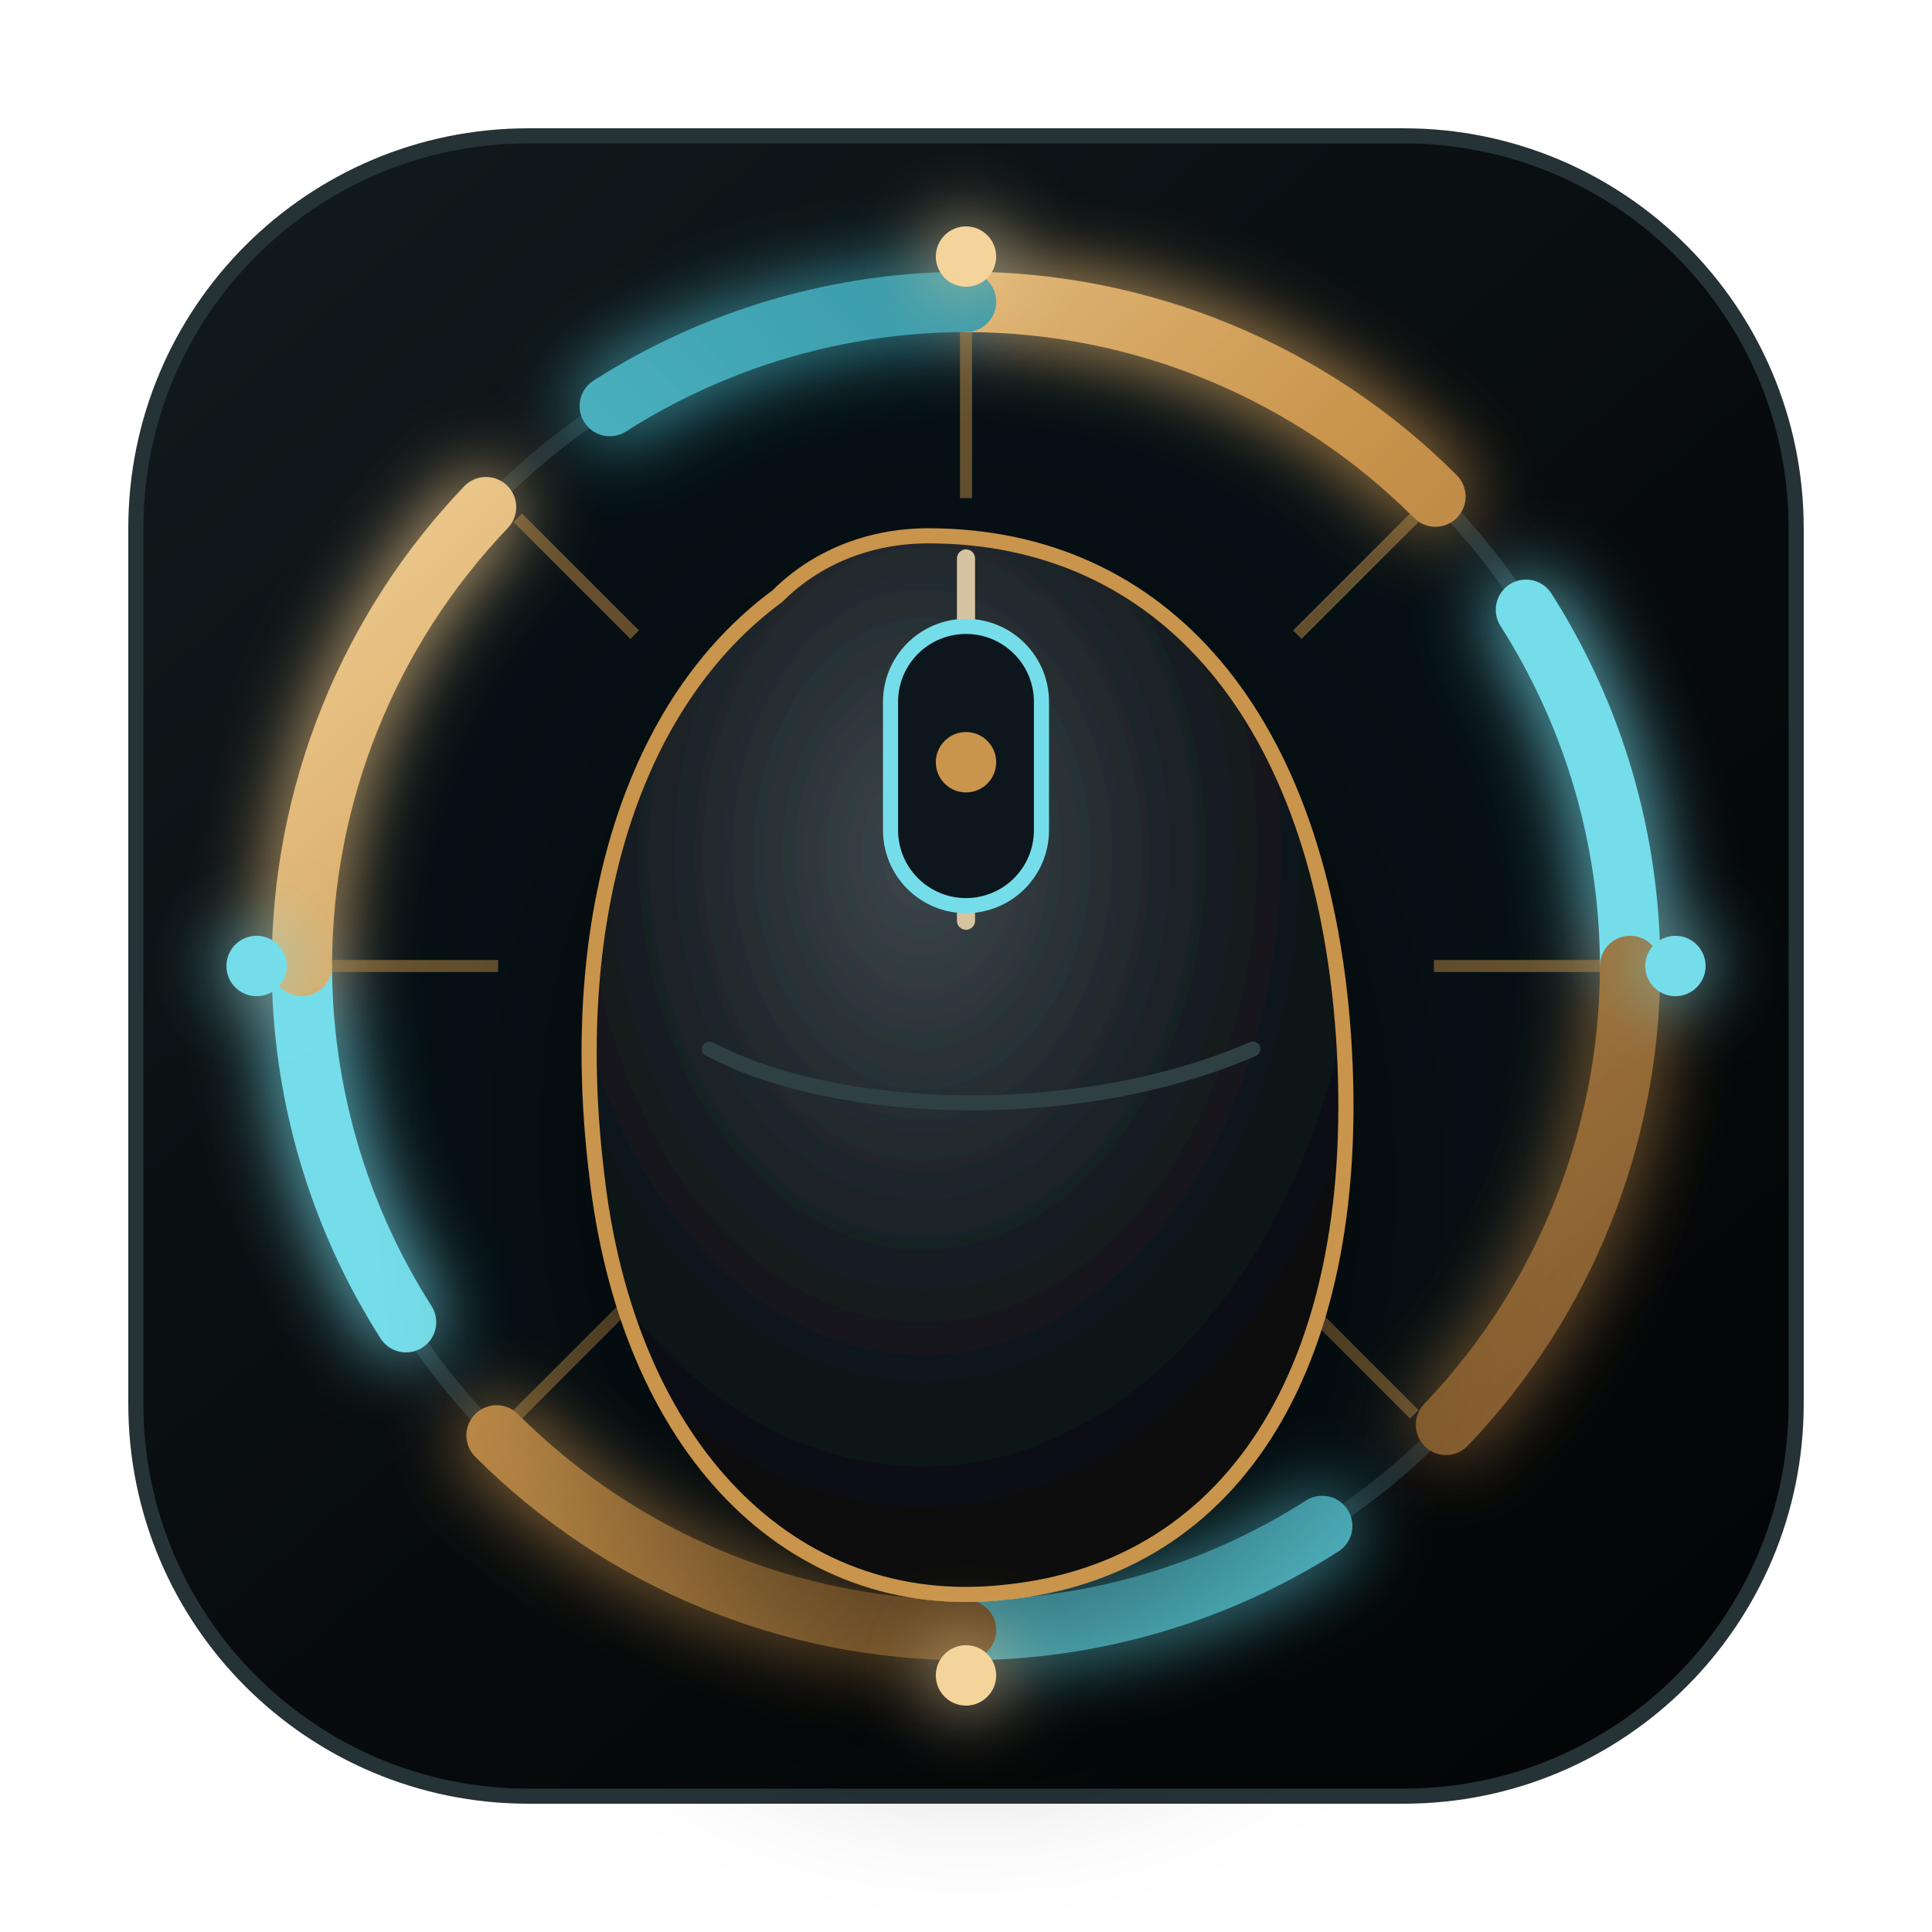
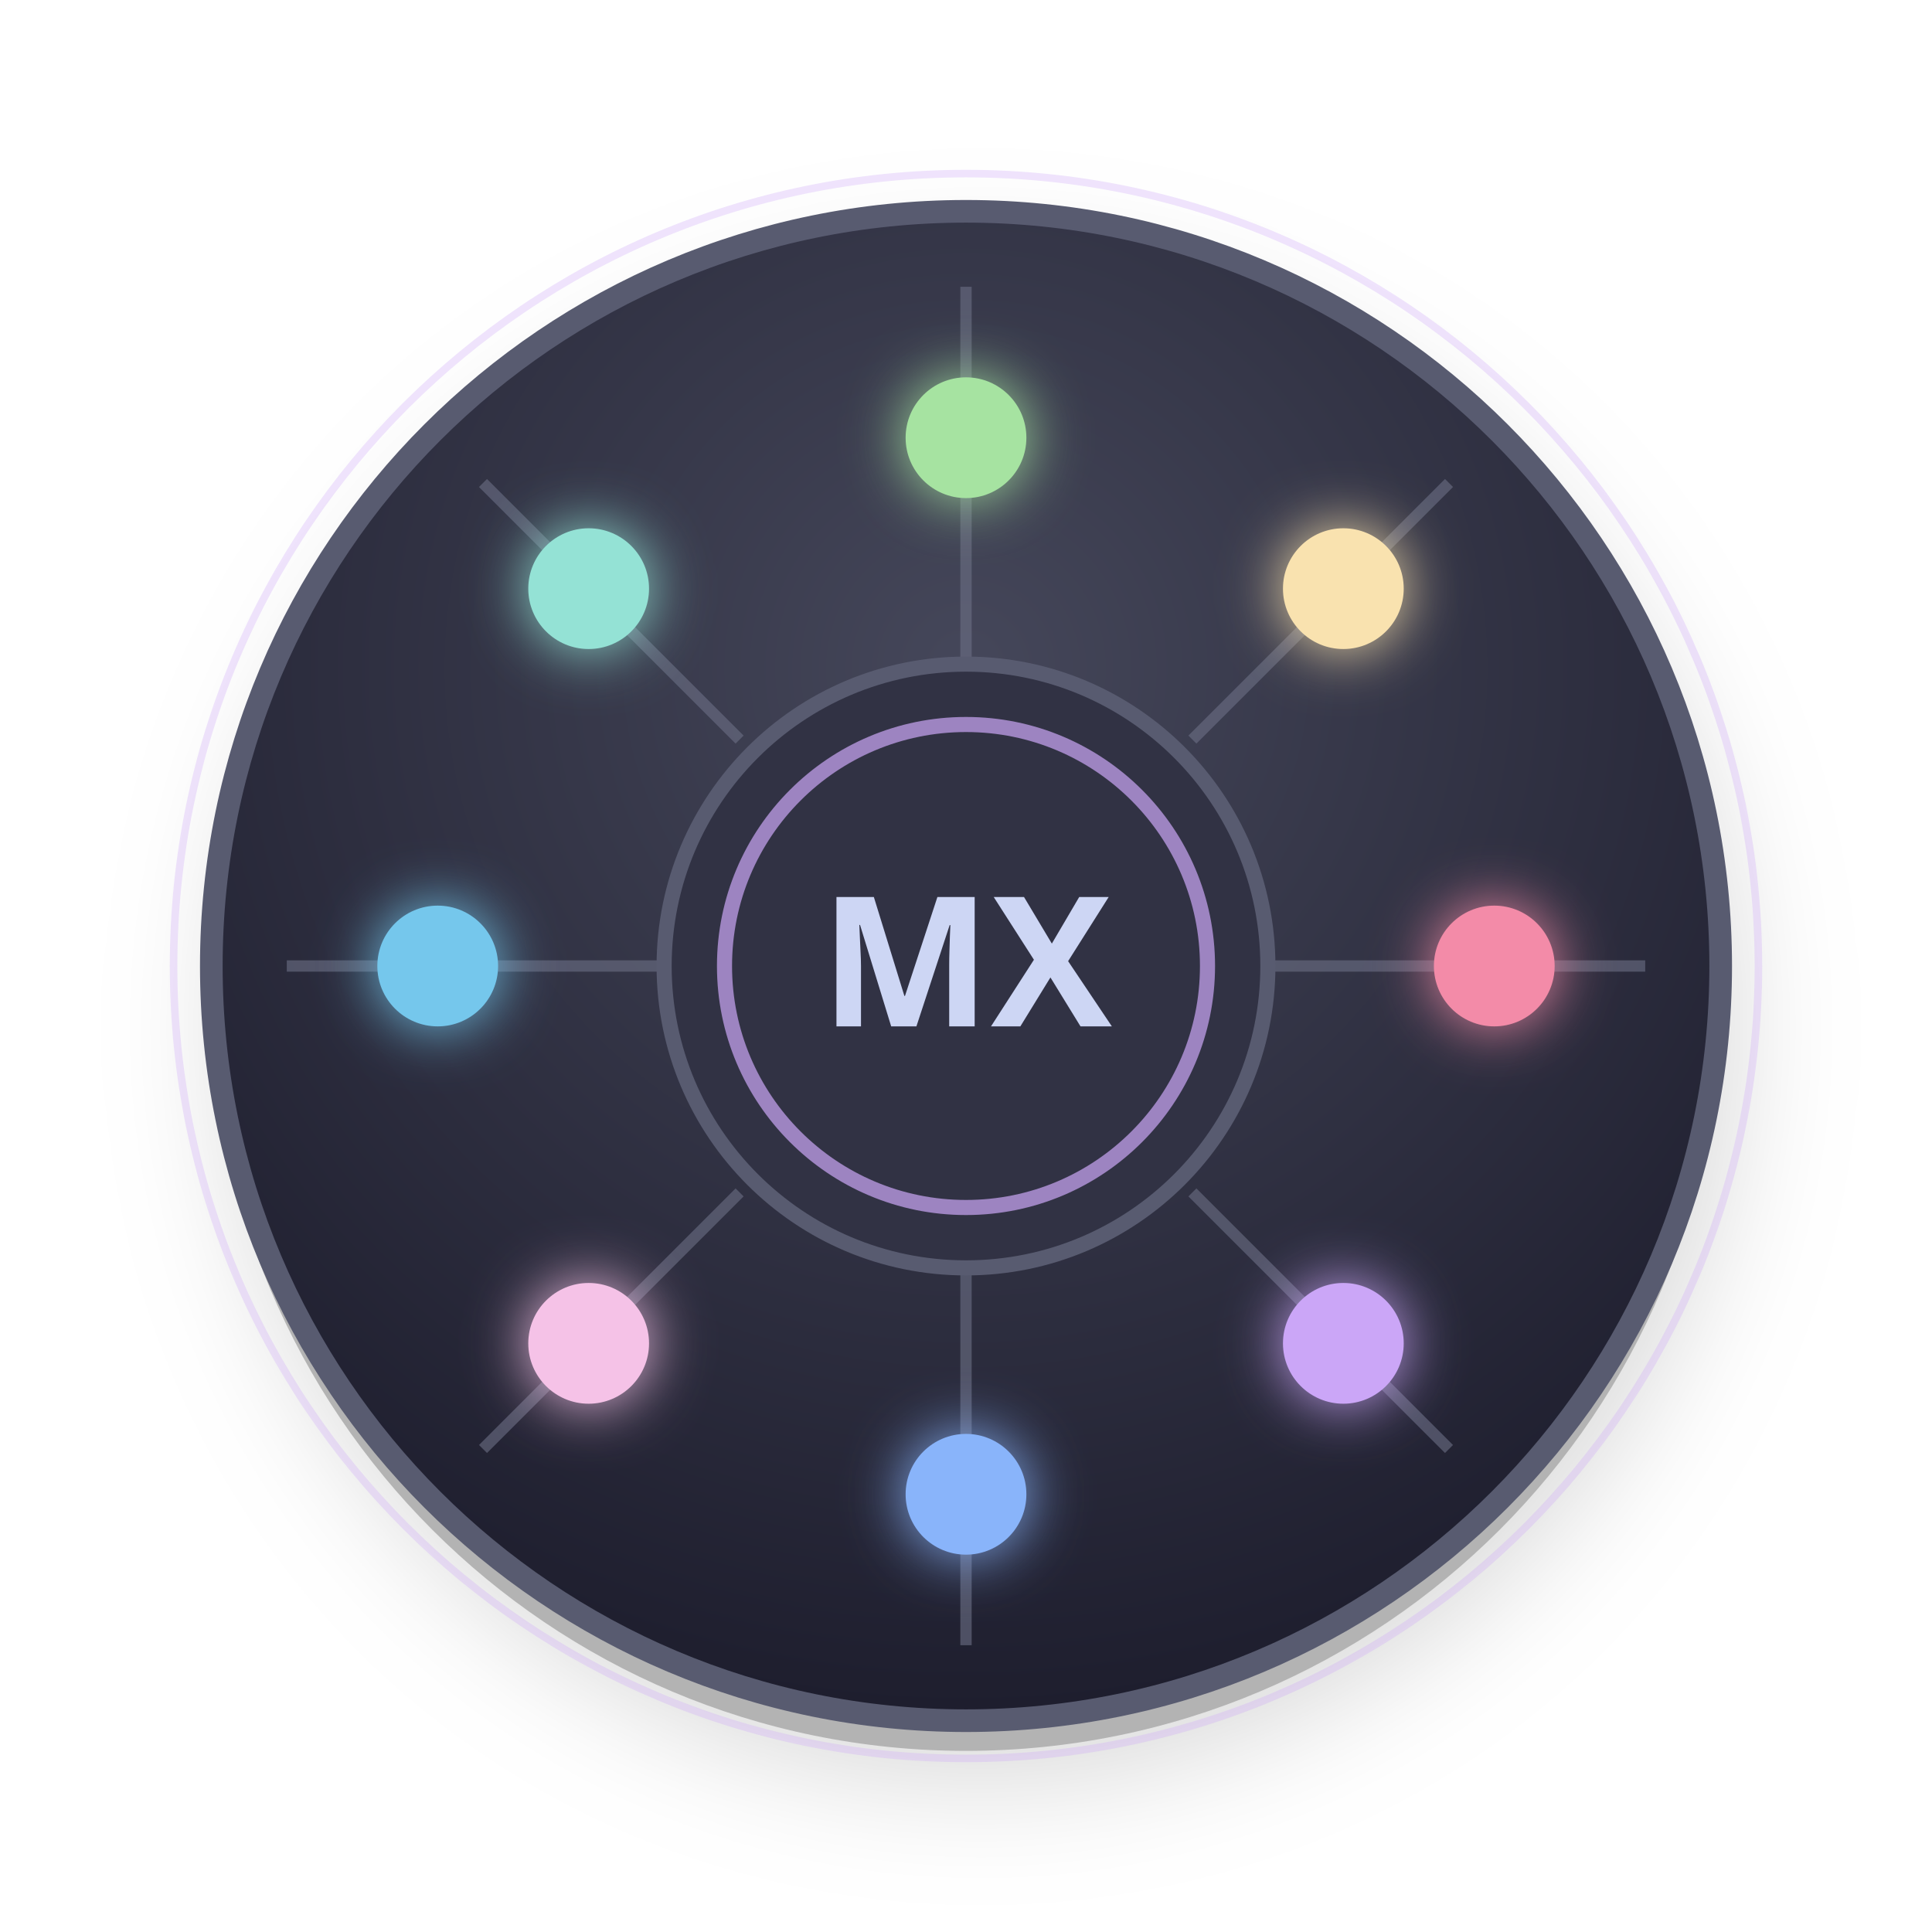
- <svg xmlns="http://www.w3.org/2000/svg" width="256" height="256" viewBox="0 0 256 256" role="img" aria-label="JuhRadial MX logo">
+ <svg xmlns="http://www.w3.org/2000/svg" width="256" height="256" viewBox="0 0 256 256">
  <defs>
-     <linearGradient id="panel" x1="38" y1="24" x2="218" y2="232" gradientUnits="userSpaceOnUse">
-       <stop offset="0" stop-color="#11191c" />
-       <stop offset="0.56" stop-color="#070b0d" />
-       <stop offset="1" stop-color="#030506" />
-     </linearGradient>
-     <linearGradient id="brass" x1="54" y1="42" x2="207" y2="211" gradientUnits="userSpaceOnUse">
-       <stop offset="0" stop-color="#f4d49b" />
-       <stop offset="0.42" stop-color="#c9944c" />
-       <stop offset="1" stop-color="#7a552b" />
-     </linearGradient>
-     <linearGradient id="cyan" x1="53" y1="203" x2="212" y2="55" gradientUnits="userSpaceOnUse">
-       <stop offset="0" stop-color="#6de5f2" />
-       <stop offset="1" stop-color="#2b8392" />
-     </linearGradient>
-     <radialGradient id="mouse" cx="44%" cy="30%" r="76%">
-       <stop offset="0" stop-color="#3d474c" />
-       <stop offset="0.55" stop-color="#141b1f" />
-       <stop offset="1" stop-color="#050708" />
+     <radialGradient id="bgGrad" cx="50%" cy="30%" r="70%">
+       <stop offset="0%" stop-color="#45475a" />
+       <stop offset="100%" stop-color="#1e1e2e" />
    </radialGradient>
-     <filter id="softGlow" x="-40%" y="-40%" width="180%" height="180%">
-       <feGaussianBlur stdDeviation="5" result="blur" />
+     <filter id="glow" x="-50%" y="-50%" width="200%" height="200%">
+       <feGaussianBlur stdDeviation="4" result="blur" />
      <feMerge>
        <feMergeNode in="blur" />
        <feMergeNode in="SourceGraphic" />
      </feMerge>
    </filter>
-     <filter id="shadow" x="-30%" y="-30%" width="160%" height="160%">
-       <feDropShadow dx="0" dy="12" stdDeviation="14" flood-color="#000000" flood-opacity="0.48" />
+     <filter id="shadow" x="-20%" y="-20%" width="140%" height="140%">
+       <feDropShadow dx="2" dy="4" stdDeviation="8" flood-color="#000" flood-opacity="0.5" />
    </filter>
  </defs>
-   <rect x="18" y="18" width="220" height="220" rx="52" fill="url(#panel)" stroke="#253236" stroke-width="2" />
-   <circle cx="128" cy="128" r="88" fill="#061014" stroke="#1c2b2f" stroke-width="2" />
-   <g fill="none" stroke-linecap="round" filter="url(#softGlow)">
-     <path d="M128 40a88 88 0 0 1 62.2 25.8" stroke="url(#brass)" stroke-width="8" />
-     <path d="M202.2 80.8A88 88 0 0 1 216 128" stroke="#74ddea" stroke-width="8" />
-     <path d="M216 128a88 88 0 0 1-24.4 60.8" stroke="url(#brass)" stroke-width="8" />
-     <path d="M175.2 202.2A88 88 0 0 1 128 216" stroke="url(#cyan)" stroke-width="8" />
-     <path d="M128 216a88 88 0 0 1-62.2-25.8" stroke="url(#brass)" stroke-width="8" />
-     <path d="M53.8 175.2A88 88 0 0 1 40 128" stroke="#74ddea" stroke-width="8" />
-     <path d="M40 128a88 88 0 0 1 24.4-60.8" stroke="url(#brass)" stroke-width="8" />
-     <path d="M80.8 53.8A88 88 0 0 1 128 40" stroke="url(#cyan)" stroke-width="8" />
+   <circle cx="128" cy="132" r="100" fill="#000" opacity="0.3" filter="url(#shadow)" />
+   <circle cx="128" cy="128" r="100" fill="url(#bgGrad)" stroke="#585b70" stroke-width="3" />
+   <g stroke="#6c7086" stroke-width="1.5" opacity="0.6">
+     <line x1="128" y1="38" x2="128" y2="88" />
+     <line x1="128" y1="168" x2="128" y2="218" />
+     <line x1="38" y1="128" x2="88" y2="128" />
+     <line x1="168" y1="128" x2="218" y2="128" />
+     <line x1="64" y1="64" x2="98" y2="98" />
+     <line x1="158" y1="158" x2="192" y2="192" />
+     <line x1="192" y1="64" x2="158" y2="98" />
+     <line x1="64" y1="192" x2="98" y2="158" />
  </g>
-   <g stroke="#a87f43" stroke-width="1.6" opacity="0.58">
-     <line x1="128" y1="44" x2="128" y2="66" />
-     <line x1="128" y1="190" x2="128" y2="212" />
-     <line x1="44" y1="128" x2="66" y2="128" />
-     <line x1="190" y1="128" x2="212" y2="128" />
-     <line x1="68.6" y1="68.6" x2="84.1" y2="84.1" />
-     <line x1="171.9" y1="171.9" x2="187.4" y2="187.4" />
-     <line x1="187.4" y1="68.6" x2="171.9" y2="84.1" />
-     <line x1="68.6" y1="187.4" x2="84.1" y2="171.9" />
+   <circle cx="128" cy="128" r="40" fill="#313244" stroke="#585b70" stroke-width="2" />
+   <circle cx="128" cy="128" r="32" fill="none" stroke="#cba6f7" stroke-width="2" opacity="0.7" />
+   <text x="128" y="136" font-family="sans-serif" font-size="24" font-weight="bold" fill="#cdd6f4" text-anchor="middle">MX</text>
+   <g filter="url(#glow)">
+     <circle cx="128" cy="58" r="8" fill="#a6e3a1" />
+     <circle cx="178" cy="78" r="8" fill="#f9e2af" />
+     <circle cx="198" cy="128" r="8" fill="#f38ba8" />
+     <circle cx="178" cy="178" r="8" fill="#cba6f7" />
+     <circle cx="128" cy="198" r="8" fill="#89b4fa" />
+     <circle cx="78" cy="178" r="8" fill="#f5c2e7" />
+     <circle cx="58" cy="128" r="8" fill="#74c7ec" />
+     <circle cx="78" cy="78" r="8" fill="#94e2d5" />
  </g>
-   <g filter="url(#shadow)">
-     <path d="M103 79c-19 14-28 42-24 76 4 37 26 59 54 56 31-3 48-31 45-74-3-42-24-66-55-66-8 0-15 3-20 8z" fill="url(#mouse)" stroke="#c9944c" stroke-width="2" />
-     <path d="M128 74v48" stroke="#d6c4a0" stroke-width="2.4" stroke-linecap="round" />
-     <rect x="118" y="83" width="20" height="37" rx="10" fill="#10171a" stroke="#74ddea" stroke-width="2" />
-     <path d="M94 139c17 9 49 10 72 0" fill="none" stroke="#2f3f43" stroke-width="2" stroke-linecap="round" />
-     <circle cx="128" cy="101" r="4" fill="#c9944c" />
-   </g>
-   <g filter="url(#softGlow)">
-     <circle cx="128" cy="34" r="4" fill="#f4d49b" />
-     <circle cx="222" cy="128" r="4" fill="#74ddea" />
-     <circle cx="128" cy="222" r="4" fill="#f4d49b" />
-     <circle cx="34" cy="128" r="4" fill="#74ddea" />
-   </g>
+   <circle cx="128" cy="128" r="105" fill="none" stroke="#cba6f7" stroke-width="1" opacity="0.3" />
</svg>
